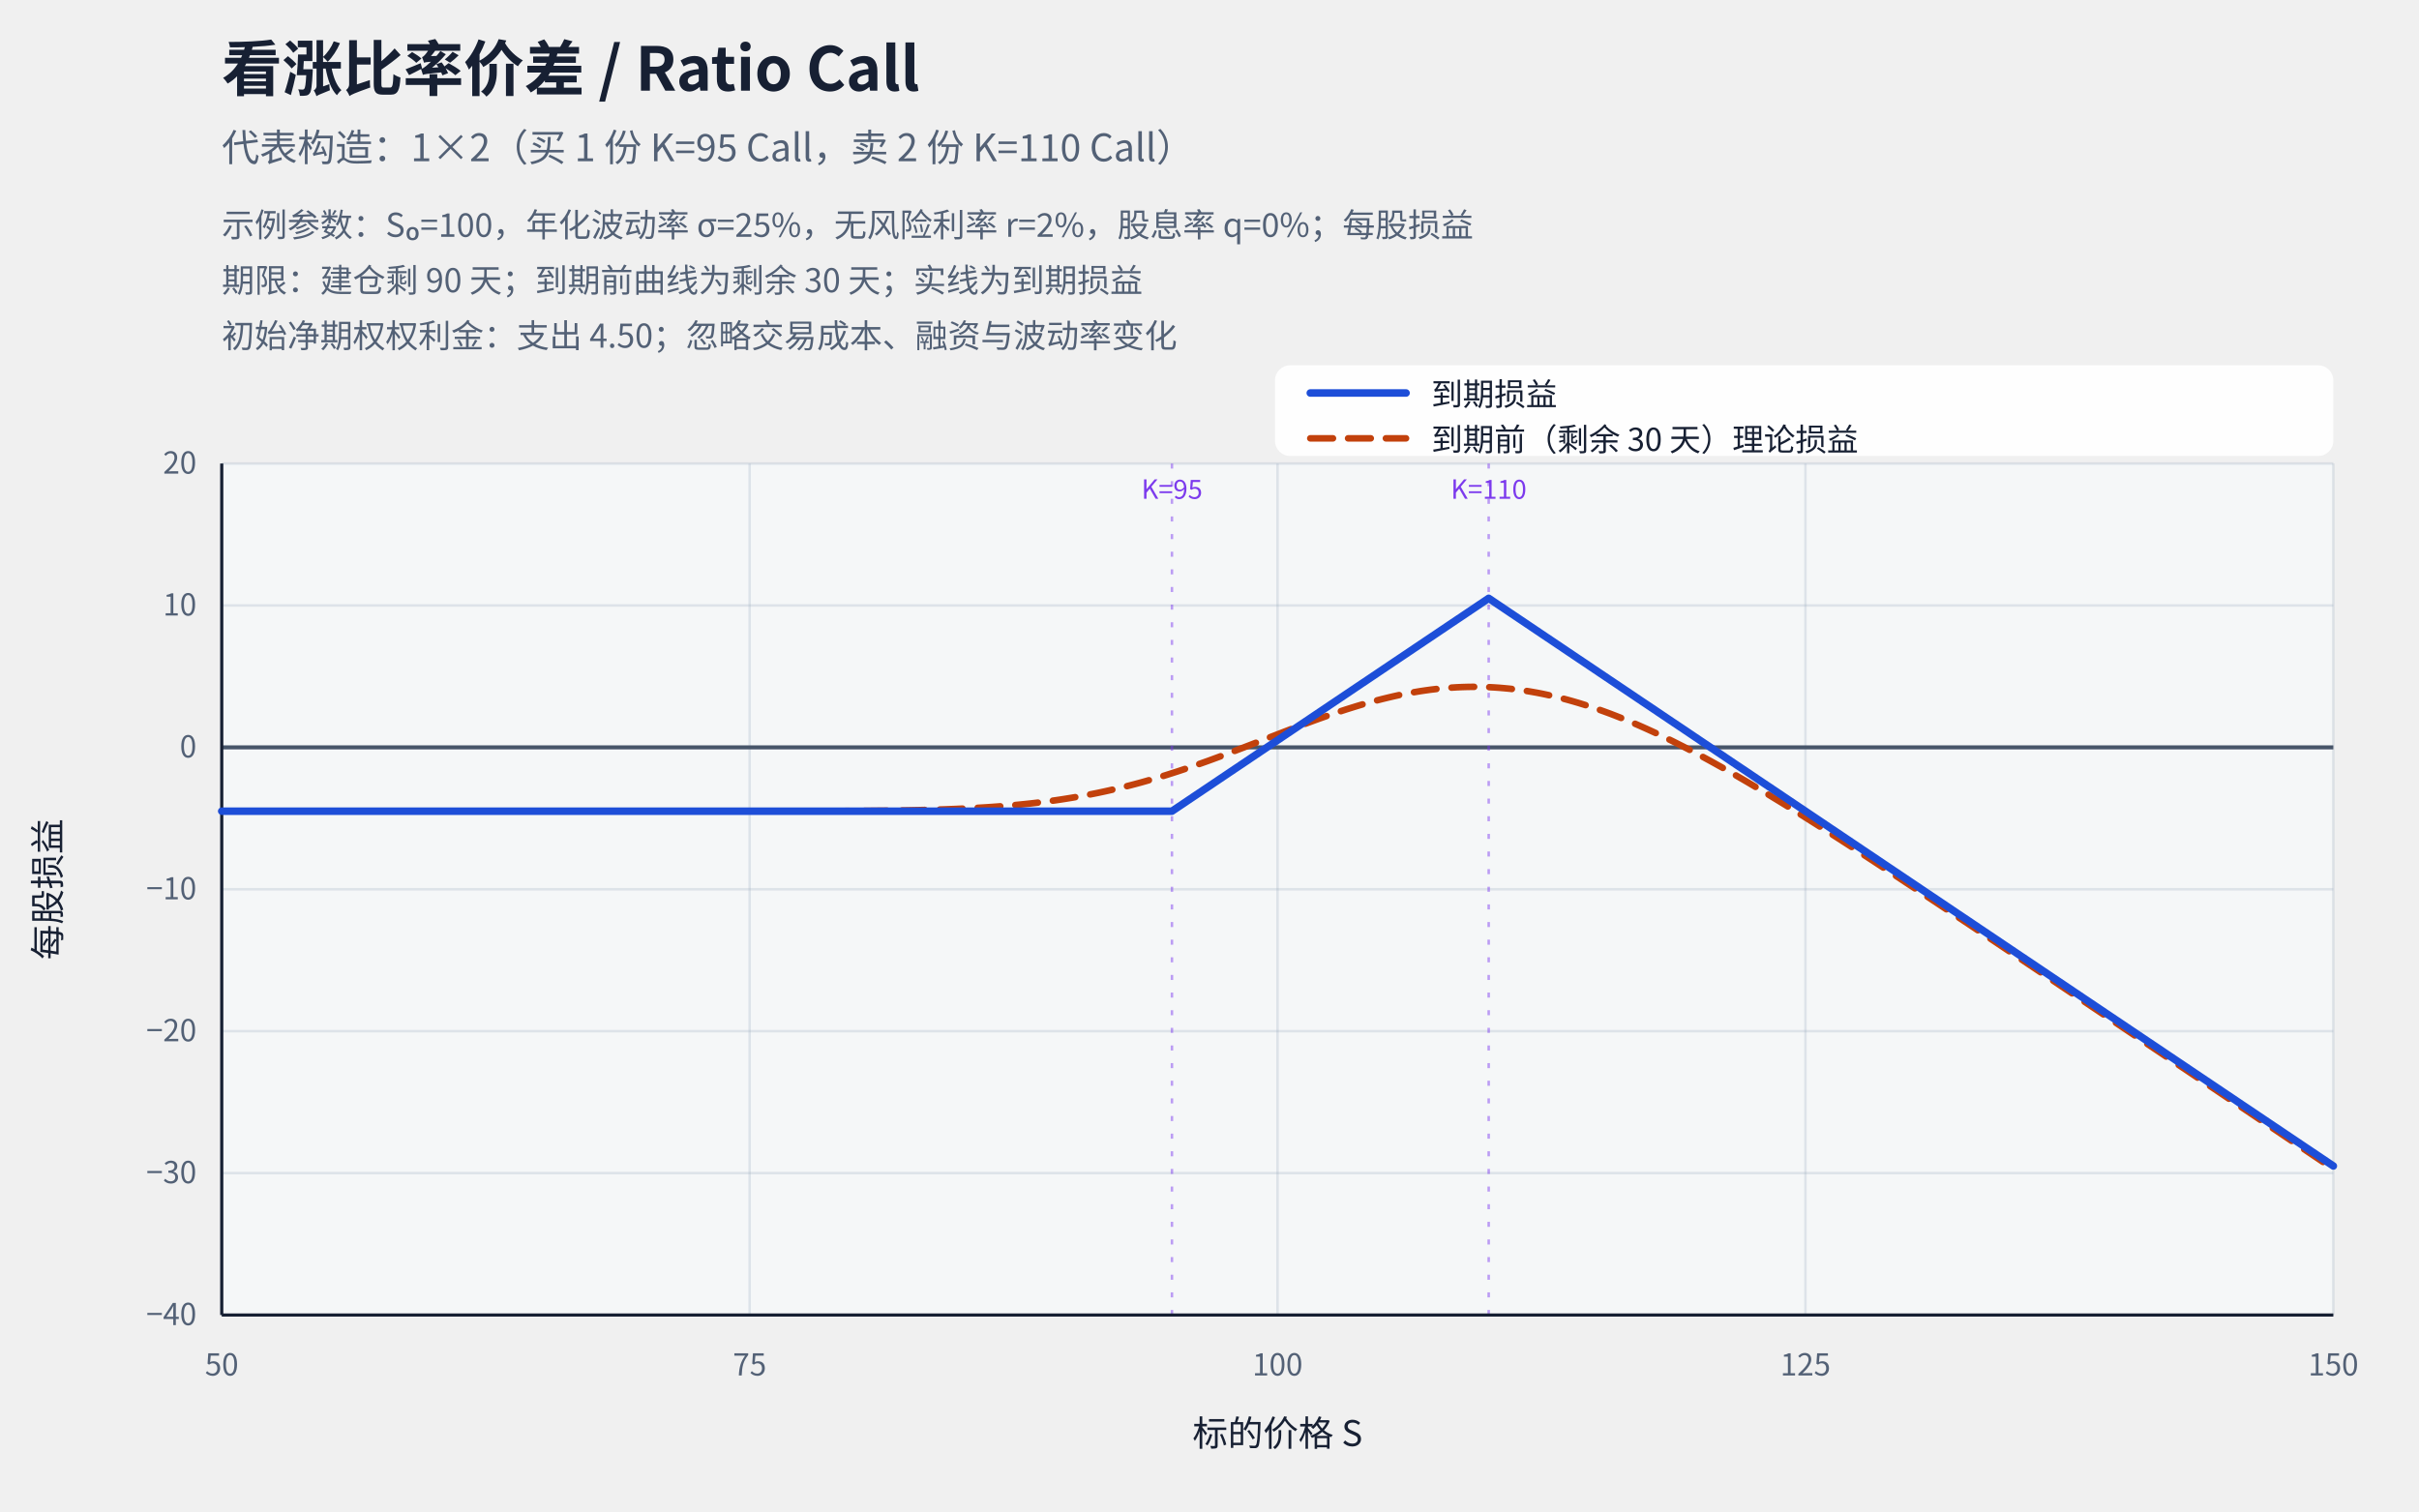
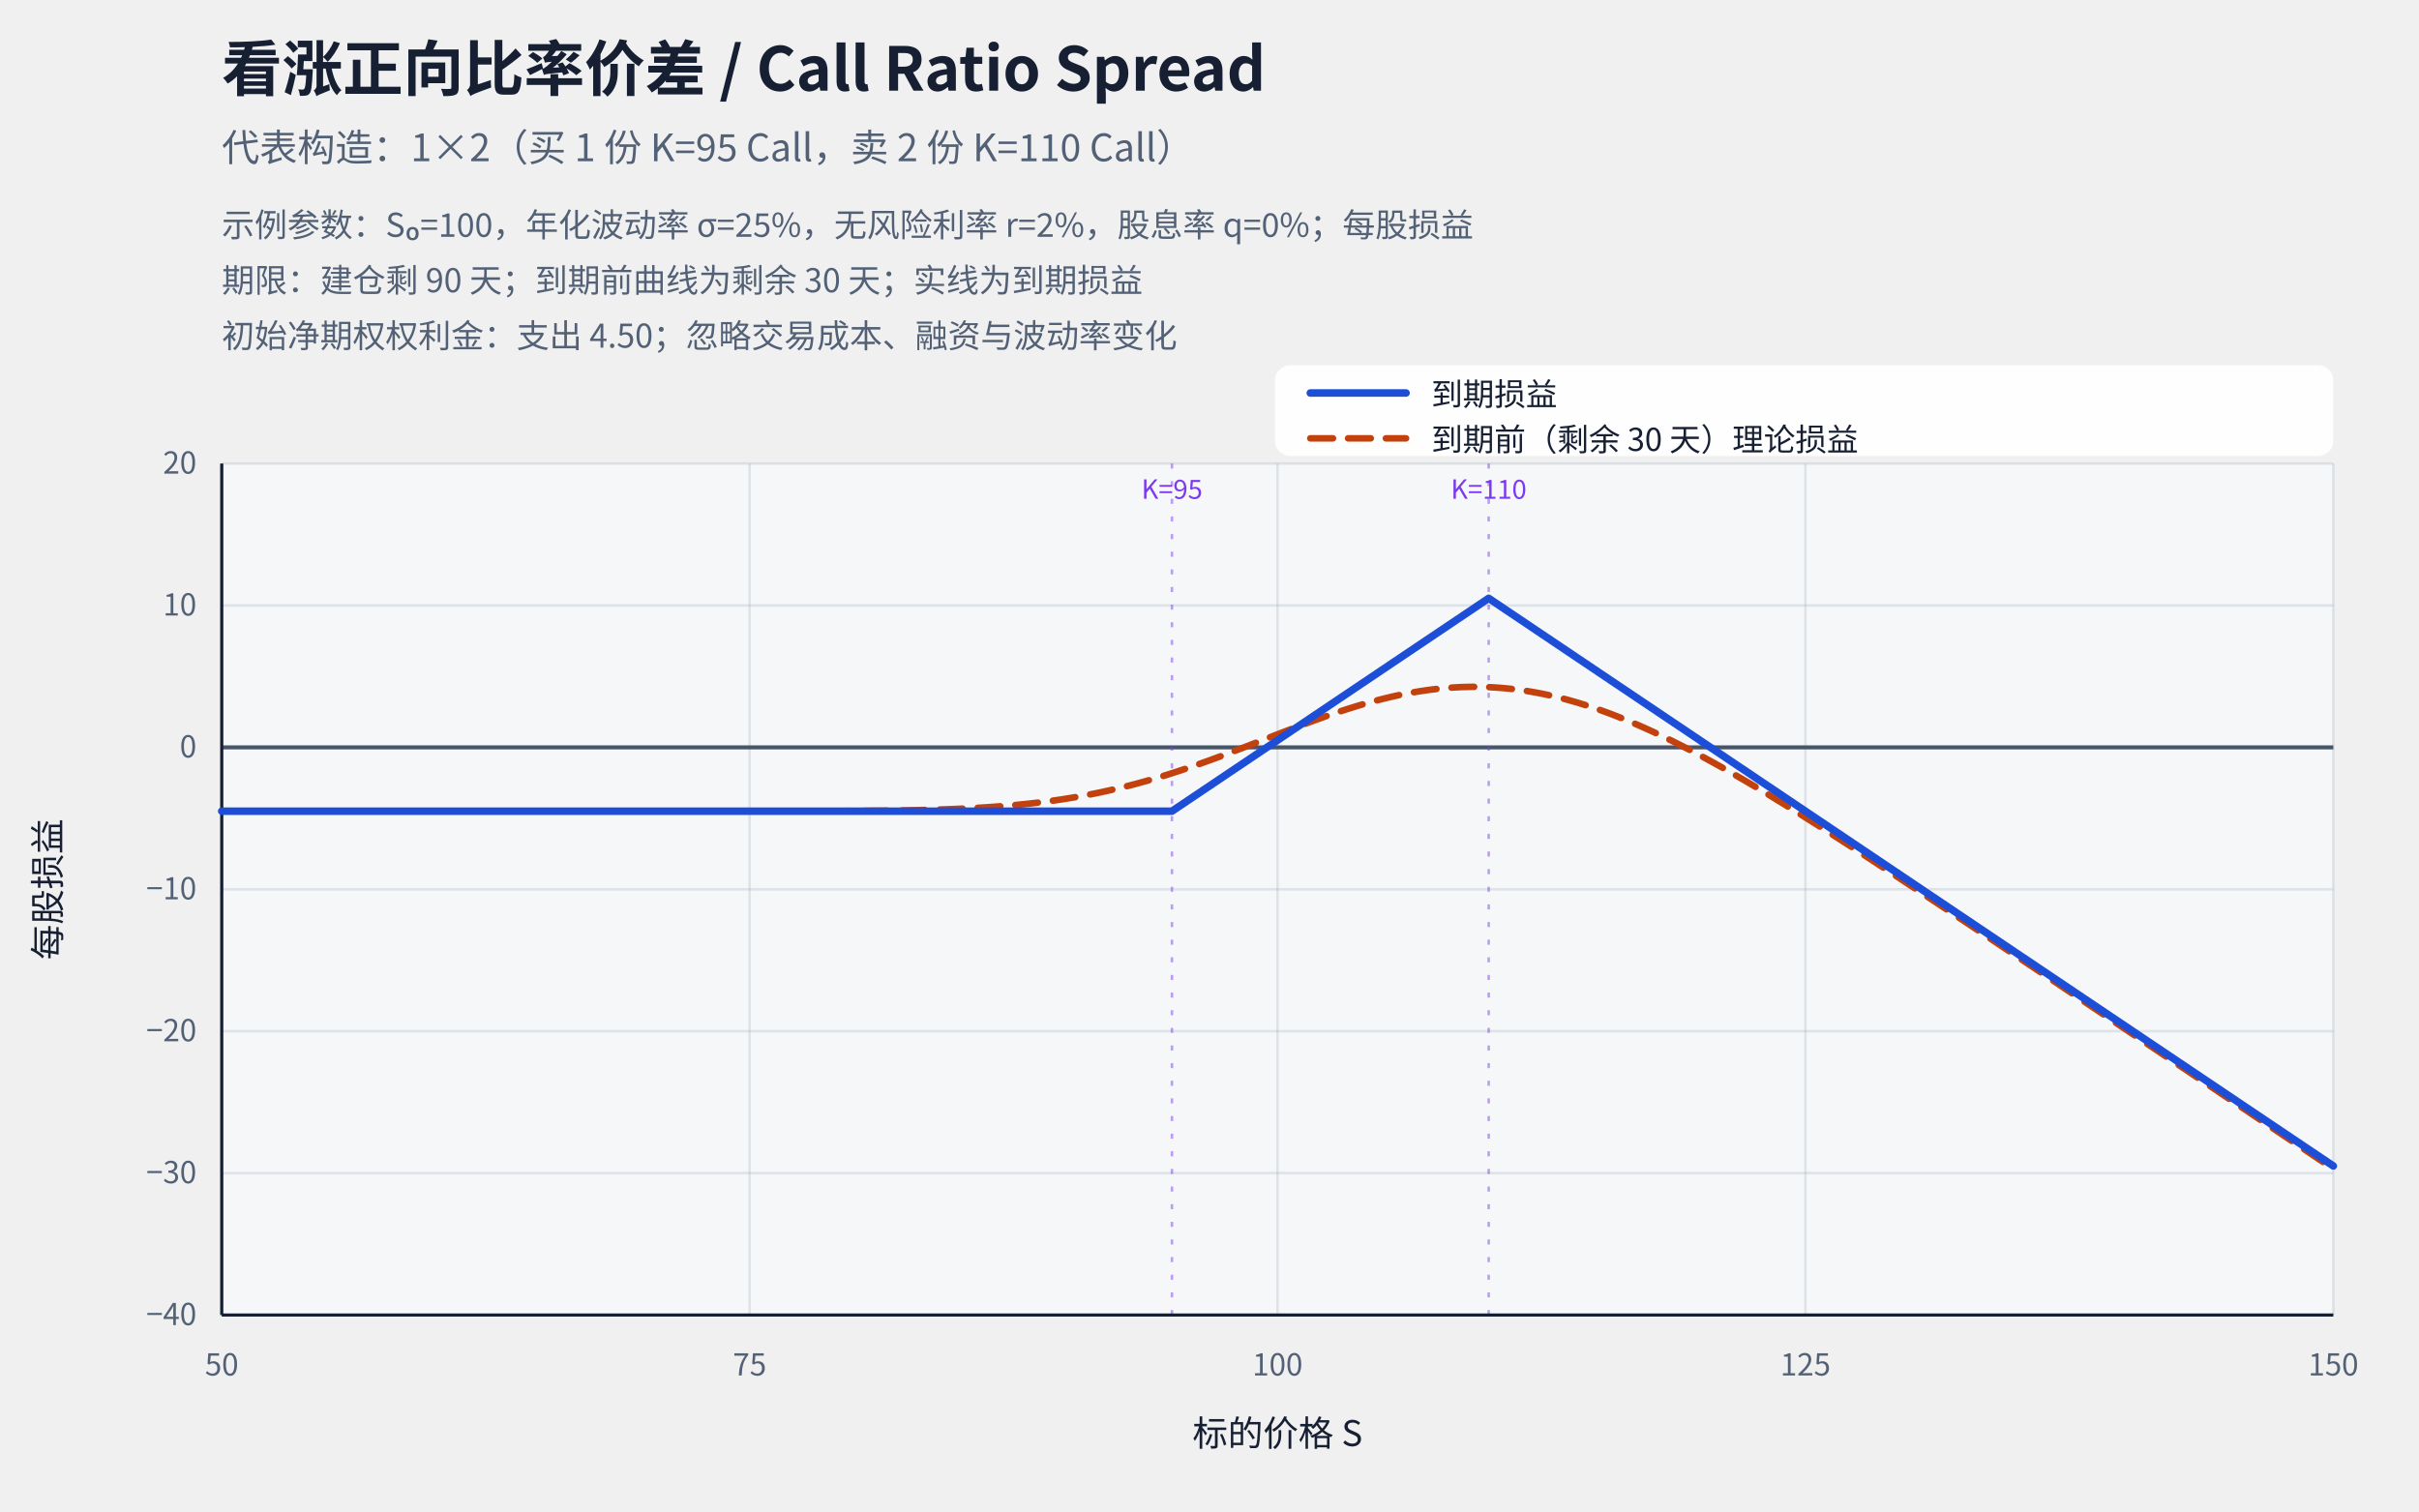
<svg xmlns="http://www.w3.org/2000/svg" width="960" height="600" viewBox="0 0 960 600" role="img" aria-labelledby="chart-title chart-desc">
  <style>
    :root { color-scheme: light dark; }
    text { font-family: -apple-system, BlinkMacSystemFont, 'Segoe UI', 'Noto Sans CJK SC', 'PingFang SC', sans-serif; fill:#172033; }
    .muted { fill:#536176; }
    .grid { stroke:#94a3b8; stroke-opacity:.24; stroke-width:1; }
    .axis { stroke:#172033; stroke-width:1.25; }
    .zero { stroke:#475569; stroke-width:1.6; }
    .strike { stroke:#7c3aed; stroke-width:1; stroke-dasharray:2 5; stroke-opacity:.48; }
    .strike-label { fill:#7c3aed; }
    .solid { fill:none; stroke:#1d4ed8; stroke-width:3; stroke-linecap:round; stroke-linejoin:round; }
    .before { fill:none; stroke:#c2410c; stroke-width:2.6; stroke-dasharray:9 6; stroke-linecap:round; stroke-linejoin:round; }
    .legend-bg { fill:#ffffff; fill-opacity:.92; }
    .plot-bg { fill:#f8fafc; fill-opacity:.65; }
    @media (prefers-color-scheme: dark) {
      text { fill:#e6edf7; }
      .muted { fill:#b2bfd2; }
      .grid { stroke:#64748b; }
      .axis { stroke:#e6edf7; }
      .zero { stroke:#cbd5e1; }
      .strike { stroke:#c4b5fd; }
      .strike-label { fill:#c4b5fd; }
      .solid { stroke:#60a5fa; }
      .before { stroke:#fb923c; }
      .legend-bg { fill:#171b22; }
      .plot-bg { fill:#111827; }
    }
  </style>
-   <text x="88" y="36" font-size="24" font-weight="700">看涨比率价差 / Ratio Call</text>
+   <text x="88" y="36" font-size="24" font-weight="700">看涨正向比率价差 / Call Ratio Spread</text>
  <text x="88" y="64" font-size="15" class="muted">代表构造：1×2（买 1 份 K=95 Call，卖 2 份 K=110 Call）</text>
  <text x="88" y="94" font-size="13" class="muted">示例参数：S₀=100，年化波动率 σ=25%，无风险利率 r=2%，股息率 q=0%；每股损益</text>
  <text x="88" y="116" font-size="13" class="muted">期限：建仓剩 90 天；到期前曲线为剩余 30 天；实线为到期损益</text>
  <text x="88" y="138" font-size="13" class="muted">初始净期权权利金：支出 4.50；忽略交易成本、融资与波动率变化</text>
  <rect x="506" y="145" width="420" height="36" rx="6" class="legend-bg" />
  <line x1="520" y1="156" x2="558" y2="156" class="solid" />
  <text x="568" y="161" font-size="12.5">到期损益</text>
  <line x1="520" y1="174" x2="558" y2="174" class="before" />
  <text x="568" y="179" font-size="12.5">到期前（剩余 30 天）理论损益</text>
  <rect x="88" y="184" width="838" height="338" class="plot-bg" />
  <line x1="88.00" y1="184" x2="88.00" y2="522" class="grid" />
  <text x="88.00" y="546" font-size="12" text-anchor="middle" class="muted">50</text>
  <line x1="297.50" y1="184" x2="297.50" y2="522" class="grid" />
  <text x="297.50" y="546" font-size="12" text-anchor="middle" class="muted">75</text>
  <line x1="507.00" y1="184" x2="507.00" y2="522" class="grid" />
  <text x="507.00" y="546" font-size="12" text-anchor="middle" class="muted">100</text>
  <line x1="716.50" y1="184" x2="716.50" y2="522" class="grid" />
  <text x="716.50" y="546" font-size="12" text-anchor="middle" class="muted">125</text>
  <line x1="926.00" y1="184" x2="926.00" y2="522" class="grid" />
  <text x="926.00" y="546" font-size="12" text-anchor="middle" class="muted">150</text>
  <line x1="88" y1="522.00" x2="926" y2="522.00" class="grid" />
  <text x="78" y="526.00" font-size="12" text-anchor="end" class="muted">−40</text>
  <line x1="88" y1="465.67" x2="926" y2="465.67" class="grid" />
  <text x="78" y="469.67" font-size="12" text-anchor="end" class="muted">−30</text>
  <line x1="88" y1="409.33" x2="926" y2="409.33" class="grid" />
  <text x="78" y="413.33" font-size="12" text-anchor="end" class="muted">−20</text>
  <line x1="88" y1="353.00" x2="926" y2="353.00" class="grid" />
  <text x="78" y="357.00" font-size="12" text-anchor="end" class="muted">−10</text>
  <line x1="88" y1="296.67" x2="926" y2="296.67" class="zero" />
  <text x="78" y="300.67" font-size="12" text-anchor="end" class="muted">0</text>
  <line x1="88" y1="240.33" x2="926" y2="240.33" class="grid" />
  <text x="78" y="244.33" font-size="12" text-anchor="end" class="muted">10</text>
  <line x1="88" y1="184.00" x2="926" y2="184.00" class="grid" />
  <text x="78" y="188.00" font-size="12" text-anchor="end" class="muted">20</text>
  <line x1="465.10" y1="184" x2="465.10" y2="522" class="strike" />
  <text x="465.10" y="198" font-size="10.5" text-anchor="middle" class="strike-label">K=95</text>
  <line x1="590.80" y1="184" x2="590.80" y2="522" class="strike" />
  <text x="590.80" y="198" font-size="10.5" text-anchor="middle" class="strike-label">K=110</text>
  <line x1="88" y1="184" x2="88" y2="522" class="axis" />
  <line x1="88" y1="522" x2="926" y2="522" class="axis" />
  <path d="M 88.00,322.00 L 90.09,322.00 L 92.19,322.00 L 94.28,322.00 L 96.38,322.00 L 98.47,322.00 L 100.57,322.00 L 102.67,322.00 L 104.76,322.00 L 106.86,322.00 L 108.95,322.00 L 111.05,322.00 L 113.14,322.00 L 115.23,322.00 L 117.33,322.00 L 119.42,322.00 L 121.52,322.00 L 123.62,322.00 L 125.71,322.00 L 127.81,322.00 L 129.90,322.00 L 132.00,322.00 L 134.09,322.00 L 136.19,322.00 L 138.28,322.00 L 140.38,322.00 L 142.47,322.00 L 144.56,322.00 L 146.66,322.00 L 148.75,322.00 L 150.85,322.00 L 152.94,322.00 L 155.04,322.00 L 157.13,322.00 L 159.23,322.00 L 161.32,322.00 L 163.42,322.00 L 165.51,322.00 L 167.61,322.00 L 169.70,322.00 L 171.80,322.00 L 173.89,322.00 L 175.99,322.00 L 178.08,322.00 L 180.18,322.00 L 182.28,322.00 L 184.37,322.00 L 186.46,322.00 L 188.56,322.00 L 190.66,322.00 L 192.75,322.00 L 194.84,322.00 L 196.94,322.00 L 199.04,322.00 L 201.13,322.00 L 203.23,322.00 L 205.32,322.00 L 207.41,322.00 L 209.51,322.00 L 211.60,322.00 L 213.70,322.00 L 215.80,322.00 L 217.89,322.00 L 219.99,322.00 L 222.08,322.00 L 224.18,322.00 L 226.27,322.00 L 228.37,322.00 L 230.46,322.00 L 232.55,322.00 L 234.65,322.00 L 236.75,322.00 L 238.84,322.00 L 240.94,322.00 L 243.03,322.00 L 245.12,322.00 L 247.22,322.00 L 249.31,322.00 L 251.41,322.00 L 253.50,322.00 L 255.60,322.00 L 257.70,322.00 L 259.79,322.00 L 261.88,322.00 L 263.98,322.00 L 266.07,322.00 L 268.17,322.00 L 270.26,322.00 L 272.36,322.00 L 274.46,322.00 L 276.55,322.00 L 278.64,322.00 L 280.74,322.00 L 282.84,322.00 L 284.93,322.00 L 287.02,322.00 L 289.12,322.00 L 291.22,322.00 L 293.31,322.00 L 295.40,322.00 L 297.50,322.00 L 299.60,322.00 L 301.69,322.00 L 303.78,322.00 L 305.88,322.00 L 307.98,321.99 L 310.07,321.99 L 312.17,321.99 L 314.26,321.99 L 316.36,321.98 L 318.45,321.98 L 320.55,321.98 L 322.64,321.97 L 324.74,321.97 L 326.83,321.96 L 328.92,321.95 L 331.02,321.95 L 333.12,321.94 L 335.21,321.93 L 337.30,321.91 L 339.40,321.90 L 341.50,321.89 L 343.59,321.87 L 345.69,321.85 L 347.78,321.83 L 349.88,321.81 L 351.97,321.79 L 354.06,321.76 L 356.16,321.73 L 358.25,321.69 L 360.35,321.66 L 362.44,321.61 L 364.54,321.57 L 366.63,321.52 L 368.73,321.46 L 370.83,321.40 L 372.92,321.34 L 375.02,321.27 L 377.11,321.19 L 379.20,321.11 L 381.30,321.01 L 383.39,320.92 L 385.49,320.81 L 387.58,320.69 L 389.68,320.57 L 391.77,320.44 L 393.87,320.30 L 395.96,320.14 L 398.06,319.98 L 400.15,319.80 L 402.25,319.62 L 404.35,319.42 L 406.44,319.21 L 408.54,318.99 L 410.63,318.75 L 412.73,318.50 L 414.82,318.23 L 416.92,317.95 L 419.01,317.66 L 421.11,317.35 L 423.20,317.02 L 425.30,316.68 L 427.39,316.32 L 429.48,315.94 L 431.58,315.55 L 433.67,315.14 L 435.77,314.72 L 437.87,314.27 L 439.96,313.81 L 442.06,313.33 L 444.15,312.84 L 446.25,312.32 L 448.34,311.79 L 450.44,311.24 L 452.53,310.68 L 454.62,310.09 L 456.72,309.49 L 458.81,308.88 L 460.91,308.25 L 463.00,307.60 L 465.10,306.93 L 467.19,306.26 L 469.29,305.56 L 471.38,304.86 L 473.48,304.14 L 475.58,303.40 L 477.67,302.66 L 479.77,301.91 L 481.86,301.14 L 483.95,300.37 L 486.05,299.58 L 488.14,298.79 L 490.24,297.99 L 492.33,297.19 L 494.43,296.38 L 496.52,295.57 L 498.62,294.76 L 500.71,293.94 L 502.81,293.13 L 504.90,292.31 L 507.00,291.50 L 509.09,290.69 L 511.19,289.88 L 513.28,289.08 L 515.38,288.28 L 517.47,287.49 L 519.57,286.72 L 521.66,285.95 L 523.76,285.19 L 525.86,284.45 L 527.95,283.71 L 530.04,283.00 L 532.14,282.30 L 534.23,281.61 L 536.33,280.95 L 538.42,280.30 L 540.52,279.67 L 542.62,279.07 L 544.71,278.48 L 546.81,277.92 L 548.90,277.39 L 551.00,276.88 L 553.09,276.39 L 555.18,275.93 L 557.28,275.50 L 559.38,275.09 L 561.47,274.72 L 563.57,274.37 L 565.66,274.06 L 567.75,273.77 L 569.85,273.52 L 571.94,273.30 L 574.04,273.10 L 576.13,272.95 L 578.23,272.82 L 580.33,272.73 L 582.42,272.67 L 584.52,272.64 L 586.61,272.65 L 588.71,272.69 L 590.80,272.76 L 592.89,272.87 L 594.99,273.01 L 597.09,273.19 L 599.18,273.39 L 601.28,273.64 L 603.37,273.91 L 605.47,274.22 L 607.56,274.56 L 609.66,274.93 L 611.75,275.33 L 613.84,275.77 L 615.94,276.24 L 618.03,276.73 L 620.13,277.26 L 622.22,277.82 L 624.32,278.41 L 626.41,279.02 L 628.51,279.67 L 630.61,280.34 L 632.70,281.04 L 634.79,281.76 L 636.89,282.52 L 638.99,283.29 L 641.08,284.10 L 643.17,284.92 L 645.27,285.77 L 647.37,286.65 L 649.46,287.54 L 651.55,288.46 L 653.65,289.40 L 655.75,290.36 L 657.84,291.33 L 659.93,292.33 L 662.03,293.35 L 664.12,294.38 L 666.22,295.44 L 668.32,296.50 L 670.41,297.59 L 672.50,298.69 L 674.60,299.81 L 676.70,300.94 L 678.79,302.08 L 680.88,303.24 L 682.98,304.41 L 685.08,305.59 L 687.17,306.78 L 689.26,307.99 L 691.36,309.21 L 693.46,310.43 L 695.55,311.67 L 697.64,312.92 L 699.74,314.17 L 701.84,315.43 L 703.93,316.71 L 706.03,317.99 L 708.12,319.27 L 710.22,320.57 L 712.31,321.87 L 714.41,323.18 L 716.50,324.49 L 718.59,325.81 L 720.69,327.13 L 722.78,328.46 L 724.88,329.80 L 726.97,331.14 L 729.07,332.48 L 731.16,333.83 L 733.26,335.18 L 735.36,336.53 L 737.45,337.89 L 739.54,339.25 L 741.64,340.62 L 743.74,341.99 L 745.83,343.36 L 747.92,344.73 L 750.02,346.11 L 752.12,347.48 L 754.21,348.86 L 756.30,350.25 L 758.40,351.63 L 760.50,353.01 L 762.59,354.40 L 764.68,355.79 L 766.78,357.18 L 768.88,358.57 L 770.97,359.96 L 773.07,361.36 L 775.16,362.75 L 777.25,364.15 L 779.35,365.55 L 781.45,366.94 L 783.54,368.34 L 785.63,369.74 L 787.73,371.14 L 789.83,372.54 L 791.92,373.94 L 794.01,375.34 L 796.11,376.75 L 798.21,378.15 L 800.30,379.55 L 802.39,380.96 L 804.49,382.36 L 806.59,383.76 L 808.68,385.17 L 810.78,386.57 L 812.87,387.98 L 814.97,389.38 L 817.06,390.79 L 819.16,392.20 L 821.25,393.60 L 823.34,395.01 L 825.44,396.41 L 827.53,397.82 L 829.63,399.23 L 831.72,400.63 L 833.82,402.04 L 835.91,403.45 L 838.01,404.86 L 840.11,406.26 L 842.20,407.67 L 844.29,409.08 L 846.39,410.49 L 848.49,411.89 L 850.58,413.30 L 852.67,414.71 L 854.77,416.12 L 856.87,417.52 L 858.96,418.93 L 861.05,420.34 L 863.15,421.75 L 865.25,423.16 L 867.34,424.56 L 869.43,425.97 L 871.53,427.38 L 873.62,428.79 L 875.72,430.20 L 877.82,431.60 L 879.91,433.01 L 882.00,434.42 L 884.10,435.83 L 886.20,437.24 L 888.29,438.65 L 890.38,440.05 L 892.48,441.46 L 894.58,442.87 L 896.67,444.28 L 898.76,445.69 L 900.86,447.10 L 902.96,448.50 L 905.05,449.91 L 907.14,451.32 L 909.24,452.73 L 911.34,454.14 L 913.43,455.55 L 915.53,456.95 L 917.62,458.36 L 919.72,459.77 L 921.81,461.18 L 923.91,462.59 L 926.00,463.99" class="before" />
  <path d="M 88.00,322.00 L 90.09,322.00 L 92.19,322.00 L 94.28,322.00 L 96.38,322.00 L 98.47,322.00 L 100.57,322.00 L 102.67,322.00 L 104.76,322.00 L 106.86,322.00 L 108.95,322.00 L 111.05,322.00 L 113.14,322.00 L 115.23,322.00 L 117.33,322.00 L 119.42,322.00 L 121.52,322.00 L 123.62,322.00 L 125.71,322.00 L 127.81,322.00 L 129.90,322.00 L 132.00,322.00 L 134.09,322.00 L 136.19,322.00 L 138.28,322.00 L 140.38,322.00 L 142.47,322.00 L 144.56,322.00 L 146.66,322.00 L 148.75,322.00 L 150.85,322.00 L 152.94,322.00 L 155.04,322.00 L 157.13,322.00 L 159.23,322.00 L 161.32,322.00 L 163.42,322.00 L 165.51,322.00 L 167.61,322.00 L 169.70,322.00 L 171.80,322.00 L 173.89,322.00 L 175.99,322.00 L 178.08,322.00 L 180.18,322.00 L 182.28,322.00 L 184.37,322.00 L 186.46,322.00 L 188.56,322.00 L 190.66,322.00 L 192.75,322.00 L 194.84,322.00 L 196.94,322.00 L 199.04,322.00 L 201.13,322.00 L 203.23,322.00 L 205.32,322.00 L 207.41,322.00 L 209.51,322.00 L 211.60,322.00 L 213.70,322.00 L 215.80,322.00 L 217.89,322.00 L 219.99,322.00 L 222.08,322.00 L 224.18,322.00 L 226.27,322.00 L 228.37,322.00 L 230.46,322.00 L 232.55,322.00 L 234.65,322.00 L 236.75,322.00 L 238.84,322.00 L 240.94,322.00 L 243.03,322.00 L 245.12,322.00 L 247.22,322.00 L 249.31,322.00 L 251.41,322.00 L 253.50,322.00 L 255.60,322.00 L 257.70,322.00 L 259.79,322.00 L 261.88,322.00 L 263.98,322.00 L 266.07,322.00 L 268.17,322.00 L 270.26,322.00 L 272.36,322.00 L 274.46,322.00 L 276.55,322.00 L 278.64,322.00 L 280.74,322.00 L 282.84,322.00 L 284.93,322.00 L 287.02,322.00 L 289.12,322.00 L 291.22,322.00 L 293.31,322.00 L 295.40,322.00 L 297.50,322.00 L 299.60,322.00 L 301.69,322.00 L 303.78,322.00 L 305.88,322.00 L 307.98,322.00 L 310.07,322.00 L 312.17,322.00 L 314.26,322.00 L 316.36,322.00 L 318.45,322.00 L 320.55,322.00 L 322.64,322.00 L 324.74,322.00 L 326.83,322.00 L 328.92,322.00 L 331.02,322.00 L 333.12,322.00 L 335.21,322.00 L 337.30,322.00 L 339.40,322.00 L 341.50,322.00 L 343.59,322.00 L 345.69,322.00 L 347.78,322.00 L 349.88,322.00 L 351.97,322.00 L 354.06,322.00 L 356.16,322.00 L 358.25,322.00 L 360.35,322.00 L 362.44,322.00 L 364.54,322.00 L 366.63,322.00 L 368.73,322.00 L 370.83,322.00 L 372.92,322.00 L 375.02,322.00 L 377.11,322.00 L 379.20,322.00 L 381.30,322.00 L 383.39,322.00 L 385.49,322.00 L 387.58,322.00 L 389.68,322.00 L 391.77,322.00 L 393.87,322.00 L 395.96,322.00 L 398.06,322.00 L 400.15,322.00 L 402.25,322.00 L 404.35,322.00 L 406.44,322.00 L 408.54,322.00 L 410.63,322.00 L 412.73,322.00 L 414.82,322.00 L 416.92,322.00 L 419.01,322.00 L 421.11,322.00 L 423.20,322.00 L 425.30,322.00 L 427.39,322.00 L 429.48,322.00 L 431.58,322.00 L 433.67,322.00 L 435.77,322.00 L 437.87,322.00 L 439.96,322.00 L 442.06,322.00 L 444.15,322.00 L 446.25,322.00 L 448.34,322.00 L 450.44,322.00 L 452.53,322.00 L 454.62,322.00 L 456.72,322.00 L 458.81,322.00 L 460.91,322.00 L 463.00,322.00 L 465.10,322.00 L 467.19,320.60 L 469.29,319.19 L 471.38,317.78 L 473.48,316.37 L 475.58,314.96 L 477.67,313.55 L 479.77,312.15 L 481.86,310.74 L 483.95,309.33 L 486.05,307.92 L 488.14,306.51 L 490.24,305.10 L 492.33,303.70 L 494.43,302.29 L 496.52,300.88 L 498.62,299.47 L 500.71,298.06 L 502.81,296.65 L 504.90,295.25 L 507.00,293.84 L 509.09,292.43 L 511.19,291.02 L 513.28,289.61 L 515.38,288.20 L 517.47,286.80 L 519.57,285.39 L 521.66,283.98 L 523.76,282.57 L 525.86,281.16 L 527.95,279.75 L 530.04,278.35 L 532.14,276.94 L 534.23,275.53 L 536.33,274.12 L 538.42,272.71 L 540.52,271.30 L 542.62,269.90 L 544.71,268.49 L 546.81,267.08 L 548.90,265.67 L 551.00,264.26 L 553.09,262.85 L 555.18,261.45 L 557.28,260.04 L 559.38,258.63 L 561.47,257.22 L 563.57,255.81 L 565.66,254.40 L 567.75,253.00 L 569.85,251.59 L 571.94,250.18 L 574.04,248.77 L 576.13,247.36 L 578.23,245.95 L 580.33,244.55 L 582.42,243.14 L 584.52,241.73 L 586.61,240.32 L 588.71,238.91 L 590.80,237.50 L 592.89,238.91 L 594.99,240.32 L 597.09,241.73 L 599.18,243.14 L 601.28,244.55 L 603.37,245.95 L 605.47,247.36 L 607.56,248.77 L 609.66,250.18 L 611.75,251.59 L 613.84,253.00 L 615.94,254.40 L 618.03,255.81 L 620.13,257.22 L 622.22,258.63 L 624.32,260.04 L 626.41,261.45 L 628.51,262.85 L 630.61,264.26 L 632.70,265.67 L 634.79,267.08 L 636.89,268.49 L 638.99,269.90 L 641.08,271.30 L 643.17,272.71 L 645.27,274.12 L 647.37,275.53 L 649.46,276.94 L 651.55,278.35 L 653.65,279.75 L 655.75,281.16 L 657.84,282.57 L 659.93,283.98 L 662.03,285.39 L 664.12,286.80 L 666.22,288.20 L 668.32,289.61 L 670.41,291.02 L 672.50,292.43 L 674.60,293.84 L 676.70,295.25 L 678.79,296.65 L 680.88,298.06 L 682.98,299.47 L 685.08,300.88 L 687.17,302.29 L 689.26,303.70 L 691.36,305.10 L 693.46,306.51 L 695.55,307.92 L 697.64,309.33 L 699.74,310.74 L 701.84,312.15 L 703.93,313.55 L 706.03,314.96 L 708.12,316.37 L 710.22,317.78 L 712.31,319.19 L 714.41,320.60 L 716.50,322.00 L 718.59,323.41 L 720.69,324.82 L 722.78,326.23 L 724.88,327.64 L 726.97,329.05 L 729.07,330.45 L 731.16,331.86 L 733.26,333.27 L 735.36,334.68 L 737.45,336.09 L 739.54,337.50 L 741.64,338.90 L 743.74,340.31 L 745.83,341.72 L 747.92,343.13 L 750.02,344.54 L 752.12,345.95 L 754.21,347.35 L 756.30,348.76 L 758.40,350.17 L 760.50,351.58 L 762.59,352.99 L 764.68,354.40 L 766.78,355.80 L 768.88,357.21 L 770.97,358.62 L 773.07,360.03 L 775.16,361.44 L 777.25,362.85 L 779.35,364.25 L 781.45,365.66 L 783.54,367.07 L 785.63,368.48 L 787.73,369.89 L 789.83,371.30 L 791.92,372.70 L 794.01,374.11 L 796.11,375.52 L 798.21,376.93 L 800.30,378.34 L 802.39,379.75 L 804.49,381.15 L 806.59,382.56 L 808.68,383.97 L 810.78,385.38 L 812.87,386.79 L 814.97,388.20 L 817.06,389.60 L 819.16,391.01 L 821.25,392.42 L 823.34,393.83 L 825.44,395.24 L 827.53,396.65 L 829.63,398.05 L 831.72,399.46 L 833.82,400.87 L 835.91,402.28 L 838.01,403.69 L 840.11,405.10 L 842.20,406.50 L 844.29,407.91 L 846.39,409.32 L 848.49,410.73 L 850.58,412.14 L 852.67,413.55 L 854.77,414.95 L 856.87,416.36 L 858.96,417.77 L 861.05,419.18 L 863.15,420.59 L 865.25,422.00 L 867.34,423.40 L 869.43,424.81 L 871.53,426.22 L 873.62,427.63 L 875.72,429.04 L 877.82,430.45 L 879.91,431.85 L 882.00,433.26 L 884.10,434.67 L 886.20,436.08 L 888.29,437.49 L 890.38,438.90 L 892.48,440.30 L 894.58,441.71 L 896.67,443.12 L 898.76,444.53 L 900.86,445.94 L 902.96,447.35 L 905.05,448.75 L 907.14,450.16 L 909.24,451.57 L 911.34,452.98 L 913.43,454.39 L 915.53,455.80 L 917.62,457.20 L 919.72,458.61 L 921.81,460.02 L 923.91,461.43 L 926.00,462.84" class="solid" />
  <text x="507.00" y="574" font-size="14" text-anchor="middle">标的价格 S</text>
  <text x="24" y="353.00" font-size="14" text-anchor="middle" transform="rotate(-90 24 353.00)">每股损益</text>
</svg>
